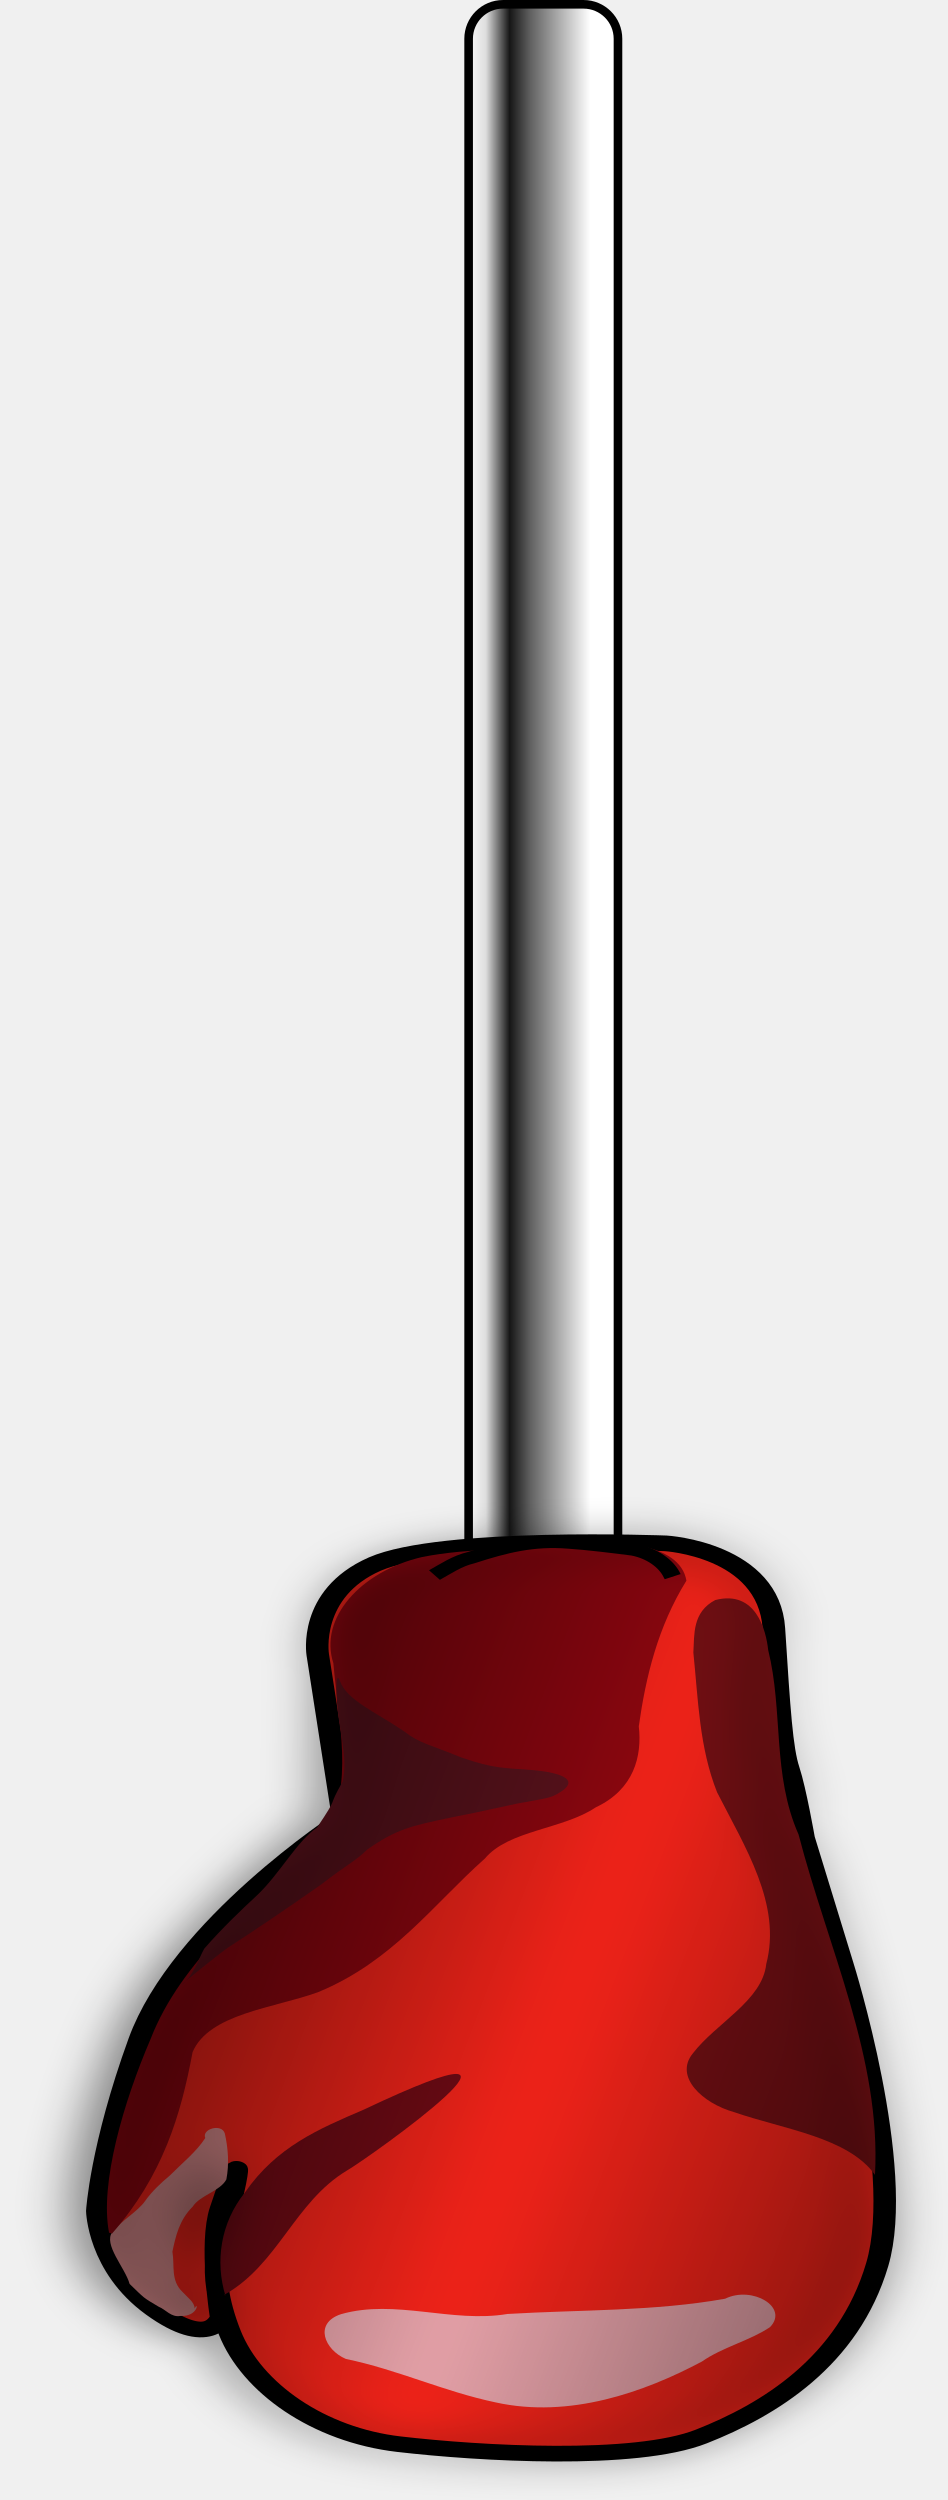
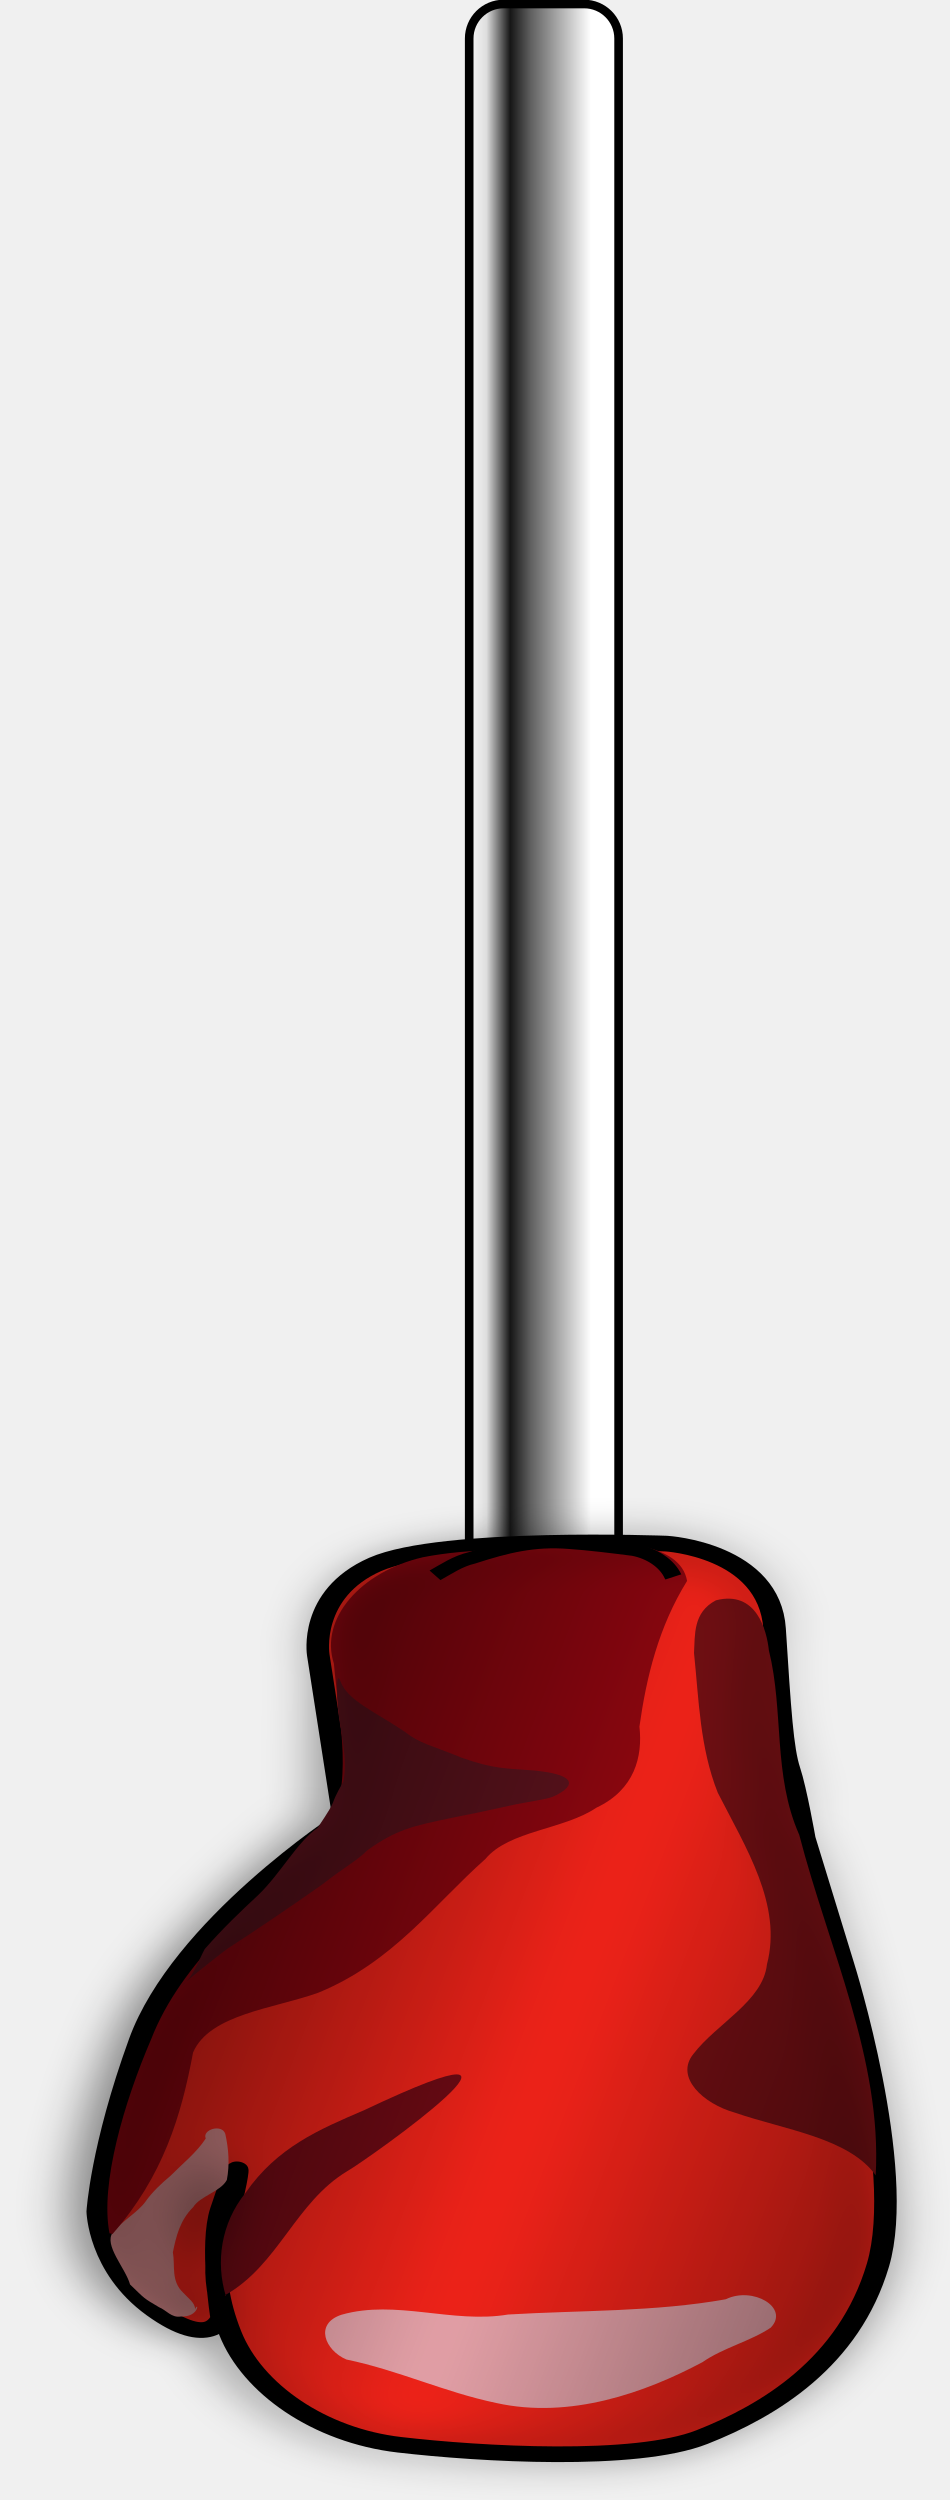
- <svg xmlns="http://www.w3.org/2000/svg" xmlns:xlink="http://www.w3.org/1999/xlink" version="1.1" width="40.492" height="106.846" id="svg2">
+ <svg xmlns="http://www.w3.org/2000/svg" xmlns:xlink="http://www.w3.org/1999/xlink" version="1.1" width="180.232" height="474.792" id="svg2">
  <defs id="defs4">
    <filter x="-0.25" y="-0.25" width="1.5" height="1.5" color-interpolation-filters="sRGB" id="filter5383">
      <feGaussianBlur result="blur" stdDeviation="5" in="SourceAlpha" id="feGaussianBlur5385" />
      <feColorMatrix values="1 0 0 0 0 0 1 0 0 0 0 0 1 0 0 0 0 0 0.6 0 " type="matrix" result="bluralpha" id="feColorMatrix5387" />
      <feOffset result="offsetBlur" dy="4" dx="-4" in="bluralpha" id="feOffset5389" />
      <feMerge id="feMerge5391">
        <feMergeNode in="offsetBlur" id="feMergeNode5393" />
        <feMergeNode in="SourceGraphic" id="feMergeNode5395" />
      </feMerge>
    </filter>
    <filter color-interpolation-filters="sRGB" id="filter4751-1">
      <feGaussianBlur stdDeviation="5.145" id="feGaussianBlur4753-0" />
    </filter>
    <linearGradient id="linearGradient4755-28">
      <stop id="stop4757-9" style="stop-color:#000000;stop-opacity:1" offset="0" />
      <stop id="stop4767-36" style="stop-color:#000000;stop-opacity:0.498" offset="0.209" />
      <stop id="stop4763-8" style="stop-color:#000000;stop-opacity:0" offset="0.5" />
      <stop id="stop4765-0" style="stop-color:#000000;stop-opacity:0.498" offset="0.853" />
      <stop id="stop4759-2" style="stop-color:#000000;stop-opacity:1" offset="1" />
    </linearGradient>
    <filter x="-0.563" y="-0.424" width="2.126" height="1.849" color-interpolation-filters="sRGB" id="filter5109-8">
      <feGaussianBlur stdDeviation="13.969" id="feGaussianBlur5111-1" />
    </filter>
    <linearGradient id="linearGradient5479-9">
      <stop id="stop5481-2" style="stop-color:#ffffff;stop-opacity:1" offset="0" />
      <stop id="stop5491-2" style="stop-color:#dedede;stop-opacity:1" offset="0.168" />
      <stop id="stop5489-47" style="stop-color:#161616;stop-opacity:1" offset="0.358" />
      <stop id="stop5487-7" style="stop-color:#606060;stop-opacity:1" offset="0.522" />
      <stop id="stop5483-54" style="stop-color:#ffffff;stop-opacity:1" offset="1" />
    </linearGradient>
    <linearGradient x1="569.64" y1="724.166" x2="594.847" y2="724.166" id="linearGradient4061" xlink:href="#linearGradient5479-9" gradientUnits="userSpaceOnUse" gradientTransform="matrix(0.212889,0,0,0.2561274,418.9354,614.0255)" />
    <linearGradient x1="229.35" y1="973.463" x2="491.52" y2="1040.857" id="linearGradient4063" xlink:href="#linearGradient4755-28" gradientUnits="userSpaceOnUse" />
  </defs>
-   <g transform="translate(-354.2078,-771.4273)" id="layer1">
-     <g transform="translate(0.7594856,99.73338)" id="g4310" style="stroke:#000000;stroke-width:1;stroke-miterlimit:4;stroke-opacity:1;stroke-dasharray:none;filter:url(#filter5383)" />
-     <g transform="translate(1.312988,2.656496)" id="g4306" style="stroke:#000000;stroke-width:1;stroke-miterlimit:4;stroke-opacity:1;stroke-dasharray:none;filter:url(#filter5383)" />
-     <g transform="translate(-166.1369,11.19057)" id="g4046">
+   <g transform="translate(-354.1319,-403.3633)" id="layer1">
+     <g transform="matrix(4.445352,0,0,4.445352,-1216.994,-2582.612)" id="g4310" style="stroke:#000000;stroke-width:1;stroke-miterlimit:4;stroke-opacity:1;stroke-dasharray:none;filter:url(#filter5383)" />
+     <g transform="matrix(4.445352,0,0,4.445352,-1214.534,-3014.153)" id="g4306" style="stroke:#000000;stroke-width:1;stroke-miterlimit:4;stroke-opacity:1;stroke-dasharray:none;filter:url(#filter5383)" />
+     <g transform="matrix(4.445352,0,0,4.445352,-1958.908,-2976.215)" id="g4046">
      <rect width="6.383" height="78.167" ry="1.473" x="540.373" y="760.421" id="rect2854-1" style="fill:url(#linearGradient4061);fill-opacity:1;stroke:#000000;stroke-width:0.368;stroke-miterlimit:4;stroke-opacity:1;stroke-dasharray:none" />
      <g transform="matrix(0.2139181,0,0,0.1488329,467.9239,695.7226)" id="g5398-0">
        <path d="m 313.635,955.768 c 0,0 -32.253,30.164 -40.697,63.557 -7.693,30.423 -8.445,49.046 -8.445,49.046 0,0 0.252,16.637 11.363,28.193 11.111,11.556 13.382,2.382 13.382,2.382 0,0 -2.364,-21.216 -0.048,-31.175 6.87,-29.546 0.444,7.111 0.444,7.111 0,0 -3.952,9.361 1.333,28.445 4.402,15.895 17.778,29.334 33.779,32.001 16,2.667 47.112,5.333 60.446,-2.222 13.334,-7.556 29.334,-21.334 35.112,-49.334 5.778,-28.001 -6.949,-86.166 -6.949,-86.166 l -7.755,-36.348 c 0,0 -1.719,-14.116 -3.052,-19.894 -1.333,-5.778 -1.837,-16.804 -2.881,-40.264 -1.01,-22.684 -21.586,-24.445 -21.586,-24.445 0,0 -44.853,-2.474 -58.187,5.97 -13.334,8.445 -11.363,25.971 -11.363,25.971 l 5.104,47.172 -4e-5,0 -3e-5,0 z" id="path2938-8" style="fill:#f12319;fill-opacity:1;stroke:#000000;stroke-width:4.5;stroke-miterlimit:4;stroke-opacity:1;stroke-dasharray:none" />
        <path d="m 313.19,1097.994 c 10.833,-4.441 22.186,2.643 33.26,-0.056 14.487,-1.24 29.335,-0.733 43.477,-4.38 5.409,-3.809 12.817,2.447 8.968,8.154 -3.955,3.85 -9.605,5.83 -13.615,9.892 -11.498,8.8 -26.451,16.427 -41.199,11.731 -10.389,-3.134 -19.549,-9.392 -29.937,-12.485 -4.262,-2.612 -6.477,-10.258 -0.955,-12.856 z" id="path2940-5" style="fill:#e5a1a8;fill-opacity:1;stroke:none" />
        <path d="m 419.86,1057.993 c -5.367,-10.805 -18.252,-13.081 -28.12,-18.001 -6.266,-2.501 -12.067,-10.132 -8.29,-16.838 4.635,-8.727 13.919,-15.189 14.692,-25.722 3.122,-17.096 -4.256,-33.537 -9.823,-49.285 -3.6,-13.043 -3.768,-26.707 -4.743,-40.109 0.216,-5.172 -0.234,-11.661 4.381,-15.111 8.087,-2.978 10.147,8.636 10.569,14.359 3.029,17.536 0.77,35.781 6.069,52.971 5.841,32.417 16.537,64.44 15.266,97.737 z" id="path2944-0" style="fill:#710f13;fill-opacity:1;stroke:none" />
        <path d="m 283.926,1096.404 c 0.782,-2.523 0.856,2.33 -2.845,2.107 -1.857,0.448 -2.881,-1.826 -4.334,-2.66 -3.26,-2.772 -2.755,-2.327 -5.803,-6.542 -0.874,-4.614 -5.345,-11.355 -3.429,-14.95 1.544,-2.965 5.135,-5.891 6.559,-8.927 1.303,-2.649 3.056,-5.028 4.93,-7.282 2.423,-3.53 5.301,-6.799 7.059,-10.742 -0.774,-2.567 3.25,-4.288 3.9,-1.323 0.68,4.363 0.898,8.835 0.313,13.226 -1.244,3.394 -5.299,4.538 -6.727,7.812 -2.666,3.78 -3.404,8.469 -4.054,12.943 0.49,3.876 -0.426,8.229 2.053,11.599 0.937,1.513 2.412,2.901 2.378,4.742 z" id="path2946-6" style="fill:#d58889;fill-opacity:1;stroke:none" />
        <path d="m 267.412,1074.882 c 10.178,-16.656 13.77,-34.066 16.12,-52.156 3.284,-11.035 16.197,-12.594 25.049,-17.182 14.93,-8.845 22.954,-25.111 33.343,-38.384 4.739,-8.179 15.597,-8.347 22.153,-14.703 7.669,-5.176 9.272,-14.73 8.597,-23.262 1.396,-14.256 3.817,-28.604 9.515,-41.835 -1.314,-11.13 -14.767,-11.759 -23.414,-10.578 -9.73,1.849 -19.871,1.069 -29.383,3.796 -12.344,4.121 -20.666,17.622 -17.736,30.5 0.975,16.806 4.216,34.351 -1.694,50.637 -14.223,17.637 -28.811,34.969 -34.808,57.215 -5.476,18.302 -10.204,41.681 -8.32,55.617 -0.322,0.026 0.899,0.31 0.577,0.336 z" id="path2948-4" style="fill:#8c060f;fill-opacity:1;stroke:none" />
        <path d="m 281.099,1003.673 c 3.807,-4.73 8.238,-9.598 9.252,-10.701 5.781,-5.388 12.091,-11.512 18.963,-18.464 4.743,-5.32 6.863,-6.716 9.101,-9.917 5.669,-5.76 8.751,-6.82 16.549,-9.152 4.483,-1.31 4.409,-1.22 13.323,-4.034 6.862,-1.834 6.808,-1.479 9.298,-3.884 3.421,-3.882 -2.562,-5.291 -5.994,-5.755 -5.528,-0.632 -7.855,-0.328 -14.41,-3.651 -6.218,-3.676 -8.422,-4.073 -11.317,-7.411 -5.925,-5.753 -11.495,-8.978 -12.903,-14.546 -1.003,-3.748 -0.668,5.702 -0.53,7.307 0.373,6.845 2.154,14.678 1.091,21.561 -3.263,8.173 -0.504,3.357 -5.12,13.215 -3.96,3.836 -7.427,13.176 -11.839,19.257 -3.575,4.786 -7.035,9.509 -10.705,15.534 -1.026,2.605 -2.424,8.63 -4.757,10.642 z" id="path2950-6" style="fill:#5b121c;fill-opacity:1;stroke:none" />
        <path d="m 289.863,1092.432 c 10.723,-8.604 14.019,-26.618 24.474,-35.656 4.396,-3.621 46.747,-47.045 3.457,-17.556 -9.161,5.637 -17.484,10.73 -23.786,23.79 -4.944,8.809 -5.98,19.932 -3.93,29.651" id="path2952-2" style="fill:#6e0a14;fill-opacity:1;stroke:none" />
        <path d="m 331.849,885.751 c 2.327,-1.839 4.485,-4.03 7.358,-5.007 6.641,-3.082 12.246,-5.143 19.566,-4.298 3.682,0.339 9.182,1.322 12.816,1.994 3.667,1.002 6.629,3.981 7.779,7.581 0.028,0.062 0.056,0.125 0.085,0.187" id="path4771-5" style="fill:none;stroke:#000000;stroke-width:3.5;stroke-linecap:butt;stroke-linejoin:miter;stroke-miterlimit:4;stroke-opacity:1;stroke-dasharray:none" />
        <path d="m 276.405,1078.255 c -3.876,-14.782 -3.996,-30.549 -0.1,-45.339 2.105,-12.787 7.578,-25.978 18.678,-33.463 7.182,-5.42 15.289,-9.447 22.543,-14.761 4.956,-1.897 7.765,7.157 2.804,8.644 -8.763,3.514 -18.48,6.735 -24.237,14.745 -5.449,6.44 -8.374,14.596 -9.669,22.834 -3.31,11.911 -8.524,23.561 -8.655,36.12 -1.363,3.6 3.248,8.875 -1.364,11.22 z" id="path4795-8" style="opacity:0;fill:#ffffff;fill-opacity:1;stroke:#000000;stroke-width:1px;stroke-linecap:butt;stroke-linejoin:miter;stroke-opacity:1" />
        <path d="m 319.775,977.921 c -16.364,15.892 -26.782,31.824 -35.252,57.92 -1.216,6.298 -8.107,12.359 -4.49,18.96 7.525,7.267 14.99,-5.919 14.234,-13.002 5.665,-17.063 20.204,-29.606 35.968,-37.289 4.097,-2.901 8.121,-7.024 8.311,-12.348" id="path4875-6" style="opacity:0;fill:#ffffff;fill-opacity:1;stroke:#000000;stroke-width:1px;stroke-linecap:butt;stroke-linejoin:miter;stroke-opacity:1;filter:url(#filter5109-8)" />
        <path d="m 313.635,955.768 c 0,0 -30.667,33.334 -39.112,63.557 -8.445,30.223 -8.445,46.668 -8.445,46.668 0,0 -1.333,18.223 9.778,29.779 11.111,11.556 13.382,3.175 13.382,3.175 0,0 -2.364,-21.216 -0.048,-31.175 6.87,-29.546 0.444,7.111 0.444,7.111 0,0 -3.952,9.361 1.333,28.445 4.402,15.895 17.778,29.334 33.779,32.001 16,2.667 47.112,5.333 60.446,-2.222 13.334,-7.556 29.334,-21.334 35.112,-49.334 5.778,-28.001 -14.876,-117.079 -14.876,-117.079 l -3.791,-7.813 c 0,0 0.659,-10.945 -0.674,-16.723 -1.333,-5.778 -4.215,-18.389 -2.881,-41.056 1.333,-22.667 -20,-24.445 -20,-24.445 0,0 -40.89,-0.889 -54.224,7.556 -13.334,8.445 -9.778,27.556 -9.778,27.556 l -0.444,44.001 -4e-5,0 z" transform="matrix(1.026307,0,0,0.9999271,-11.41912,0.07340721)" id="path4745-2" style="fill:url(#linearGradient4063);fill-opacity:1;stroke:#000000;stroke-width:1.6;stroke-miterlimit:4;stroke-opacity:1;stroke-dasharray:none;filter:url(#filter4751-1)" />
      </g>
    </g>
  </g>
</svg>
